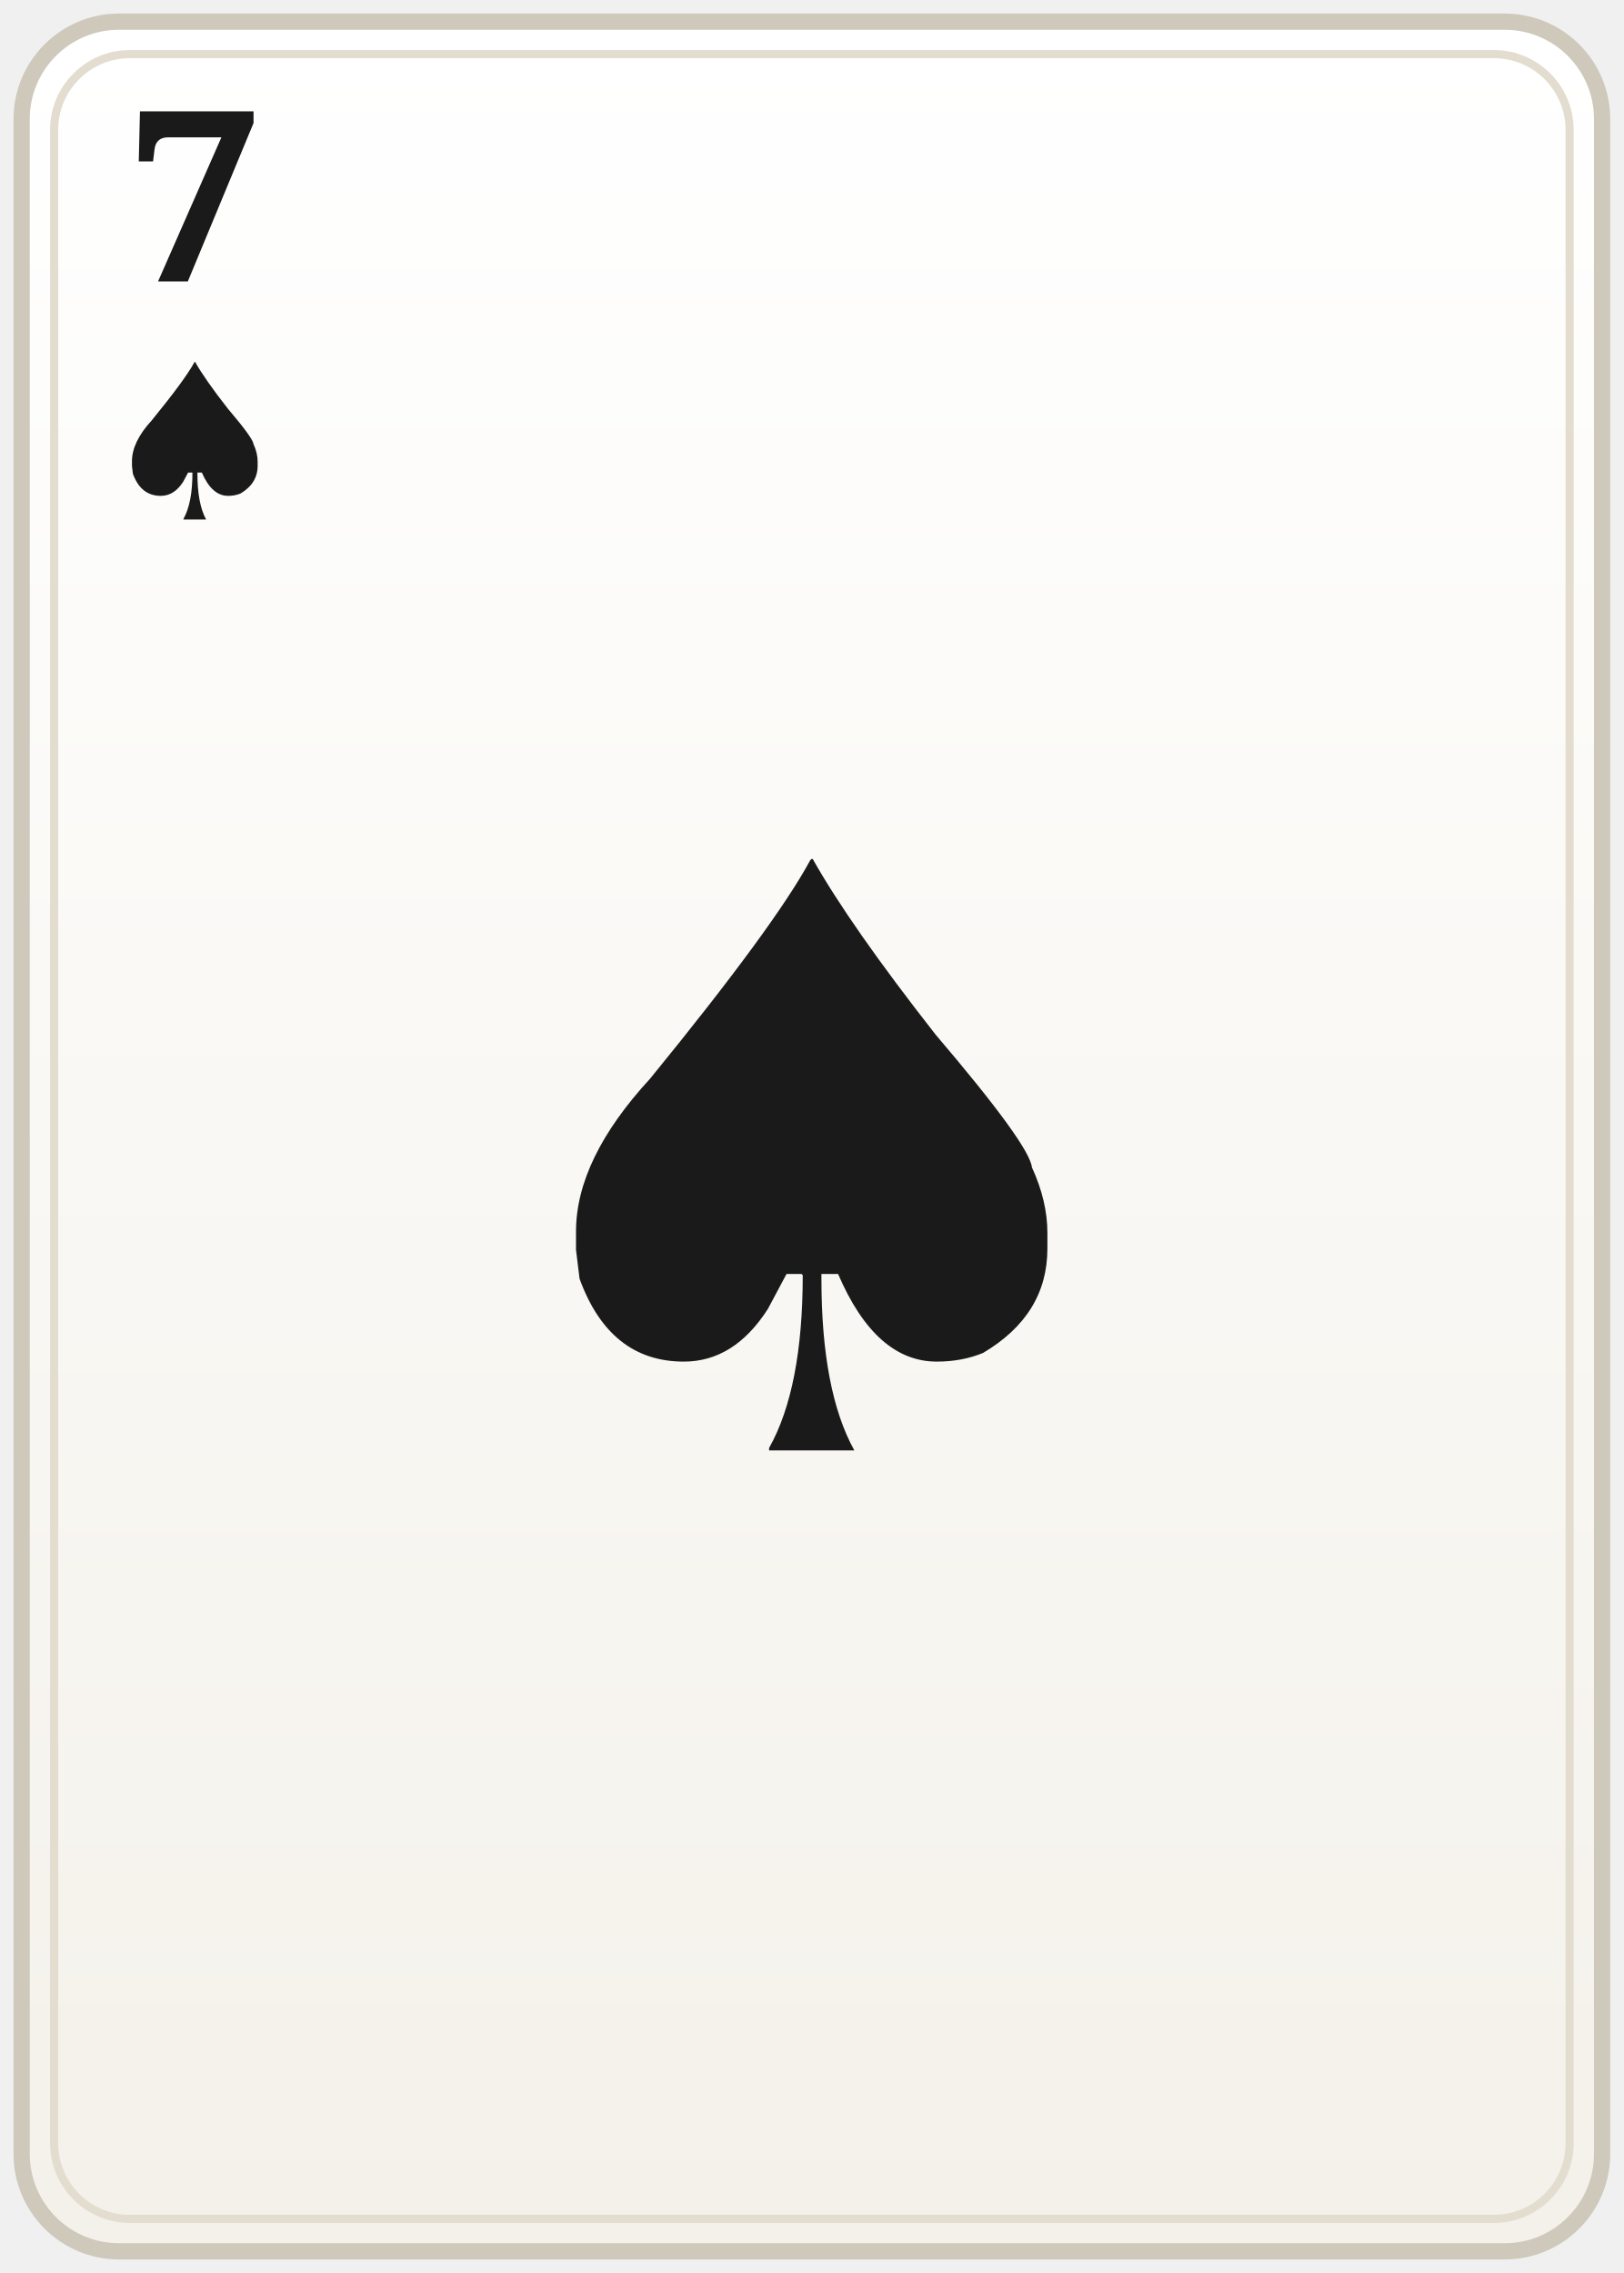
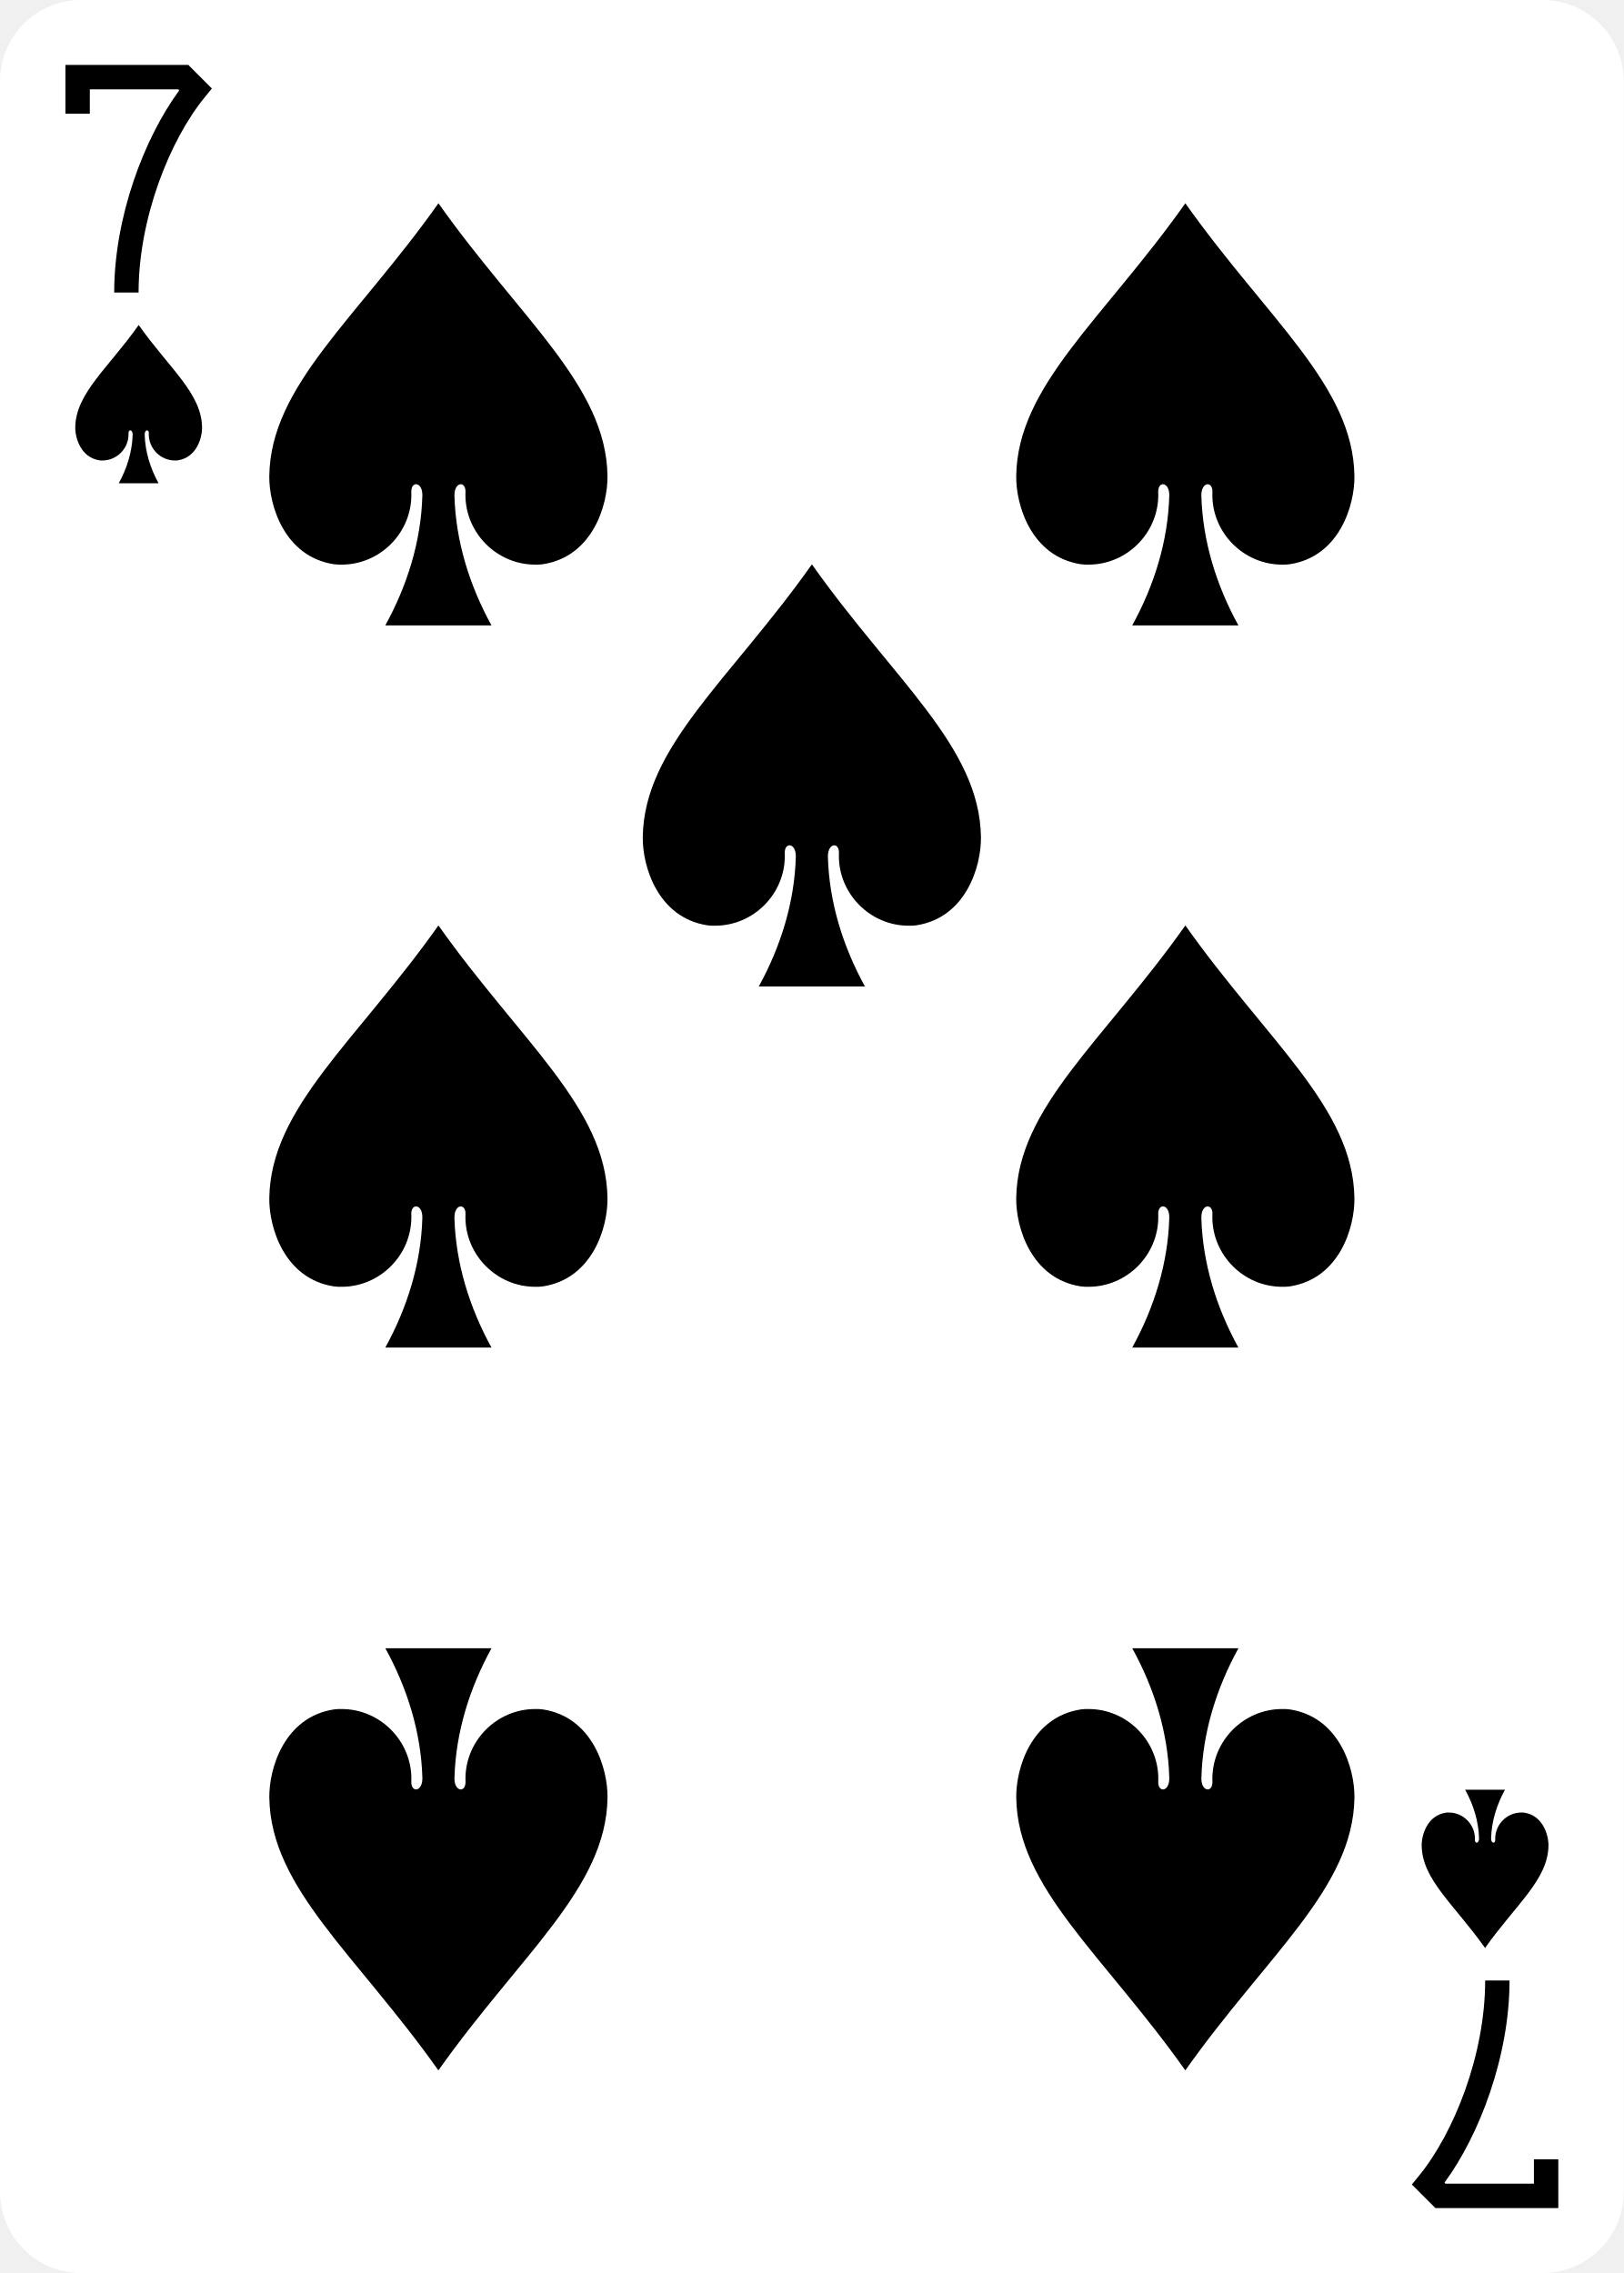
- <svg xmlns="http://www.w3.org/2000/svg" viewBox="0 0 300 420" width="300" height="420">
-   <defs>
-     <linearGradient id="face" x1="0" y1="0" x2="0" y2="1">
-       <stop offset="0%" stop-color="#ffffff" />
-       <stop offset="100%" stop-color="#f4f1ea" />
-     </linearGradient>
-   </defs>
-   <rect x="4" y="4" width="292" height="412" rx="18" fill="url(#face)" stroke="#cfc9bc" stroke-width="3" />
-   <rect x="10" y="10" width="280" height="400" rx="14" fill="none" stroke="#e3ddd0" stroke-width="1.5" />
-   <g transform="rotate(180 270 390)">
-     <text x="36" y="52" font-family="Georgia, serif" font-size="44" font-weight="bold" fill="#1a1a1a" text-anchor="middle">7</text>
-     <text x="36" y="96" font-family="Georgia, serif" font-size="40" fill="#1a1a1a" text-anchor="middle">♠</text>
+ <svg xmlns="http://www.w3.org/2000/svg" width="100%" height="100%" viewBox="0 0 1500 2100" version="1.1" xml:space="preserve" style="fill-rule:evenodd;clip-rule:evenodd;stroke-linejoin:round;stroke-miterlimit:2;">
+   <g transform="matrix(2,0,0,2,0,0)">
+     <path d="M750,37.5C750,16.803 733.197,0 712.5,0L37.5,0C16.803,0 0,16.803 0,37.5L0,1012.5C0,1033.197 16.803,1050 37.5,1050L712.5,1050C733.197,1050 750,1033.197 750,1012.5L750,37.5Z" style="fill:white;" />
  </g>
-   <g>
-     <text x="36" y="52" font-family="Georgia, serif" font-size="44" font-weight="bold" fill="#1a1a1a" text-anchor="middle">7</text>
-     <text x="36" y="96" font-family="Georgia, serif" font-size="40" fill="#1a1a1a" text-anchor="middle">♠</text>
+   <g id="spades">
+     <g>
+       <g>
+         <g id="b" transform="matrix(-71.44049,0,-0,-71.44049,24663.953,13930.658)">
+           <path d="M339.569,168.222C340.627,169.718 341.738,170.578 341.755,171.747C341.761,172.125 341.562,172.792 340.919,172.89C340.887,172.895 340.854,172.895 340.82,172.895C340.326,172.895 339.918,172.488 339.918,171.993L339.919,171.951C339.92,171.888 339.89,171.855 339.857,171.855C339.819,171.856 339.774,171.903 339.776,172.004C339.792,172.592 339.971,173.165 340.255,173.681L338.882,173.681C339.166,173.165 339.345,172.592 339.361,172.004C339.364,171.903 339.319,171.856 339.28,171.855C339.247,171.855 339.218,171.888 339.218,171.951L339.219,171.993C339.219,172.488 338.812,172.895 338.317,172.895C338.284,172.895 338.251,172.895 338.218,172.89C337.576,172.792 337.376,172.125 337.382,171.747C337.399,170.578 338.511,169.718 339.569,168.222Z" />
+         </g>
+         <g id="b1" transform="matrix(-71.44049,0,-0,-71.44049,25353.953,13930.658)">
+           <path d="M339.569,168.222C340.627,169.718 341.738,170.578 341.755,171.747C341.761,172.125 341.562,172.792 340.919,172.89C340.887,172.895 340.854,172.895 340.82,172.895C340.326,172.895 339.918,172.488 339.918,171.993L339.919,171.951C339.92,171.888 339.89,171.855 339.857,171.855C339.819,171.856 339.774,171.903 339.776,172.004C339.792,172.592 339.971,173.165 340.255,173.681L338.882,173.681C339.166,173.165 339.345,172.592 339.361,172.004C339.364,171.903 339.319,171.856 339.28,171.855C339.247,171.855 339.218,171.888 339.218,171.951L339.219,171.993C339.219,172.488 338.812,172.895 338.317,172.895C338.284,172.895 338.251,172.895 338.218,172.89C337.576,172.792 337.376,172.125 337.382,171.747C337.399,170.578 338.511,169.718 339.569,168.222Z" />
+         </g>
+         <g id="b2" transform="matrix(71.44049,0,0,71.44049,-23853.953,-11830.058)">
+           <path d="M339.569,168.222C340.627,169.718 341.738,170.578 341.755,171.747C341.761,172.125 341.562,172.792 340.919,172.89C340.887,172.895 340.854,172.895 340.82,172.895C340.326,172.895 339.918,172.488 339.918,171.993L339.919,171.951C339.92,171.888 339.89,171.855 339.857,171.855C339.819,171.856 339.774,171.903 339.776,172.004C339.792,172.592 339.971,173.165 340.255,173.681L338.882,173.681C339.166,173.165 339.345,172.592 339.361,172.004C339.364,171.903 339.319,171.856 339.28,171.855C339.247,171.855 339.218,171.888 339.218,171.951L339.219,171.993C339.219,172.488 338.812,172.895 338.317,172.895C338.284,172.895 338.251,172.895 338.218,172.89C337.576,172.792 337.376,172.125 337.382,171.747C337.399,170.578 338.511,169.718 339.569,168.222Z" />
+         </g>
+         <g id="b3" transform="matrix(71.44049,0,0,71.44049,-23163.953,-11830.058)">
+           <path d="M339.569,168.222C340.627,169.718 341.738,170.578 341.755,171.747C341.761,172.125 341.562,172.792 340.919,172.89C340.887,172.895 340.854,172.895 340.82,172.895C340.326,172.895 339.918,172.488 339.918,171.993L339.919,171.951C339.92,171.888 339.89,171.855 339.857,171.855C339.819,171.856 339.774,171.903 339.776,172.004C339.792,172.592 339.971,173.165 340.255,173.681L338.882,173.681C339.166,173.165 339.345,172.592 339.361,172.004C339.364,171.903 339.319,171.856 339.28,171.855C339.247,171.855 339.218,171.888 339.218,171.951L339.219,171.993C339.219,172.488 338.812,172.895 338.317,172.895C338.284,172.895 338.251,172.895 338.218,172.89C337.576,172.792 337.376,172.125 337.382,171.747C337.399,170.578 338.511,169.718 339.569,168.222Z" />
+         </g>
+         <g id="b4" transform="matrix(71.44049,0,0,71.44049,-23163.953,-11162.858)">
+           <path d="M339.569,168.222C340.627,169.718 341.738,170.578 341.755,171.747C341.761,172.125 341.562,172.792 340.919,172.89C340.887,172.895 340.854,172.895 340.82,172.895C340.326,172.895 339.918,172.488 339.918,171.993L339.919,171.951C339.92,171.888 339.89,171.855 339.857,171.855C339.819,171.856 339.774,171.903 339.776,172.004C339.792,172.592 339.971,173.165 340.255,173.681L338.882,173.681C339.166,173.165 339.345,172.592 339.361,172.004C339.364,171.903 339.319,171.856 339.28,171.855C339.247,171.855 339.218,171.888 339.218,171.951L339.219,171.993C339.219,172.488 338.812,172.895 338.317,172.895C338.284,172.895 338.251,172.895 338.218,172.89C337.576,172.792 337.376,172.125 337.382,171.747C337.399,170.578 338.511,169.718 339.569,168.222Z" />
+         </g>
+         <g id="b5" transform="matrix(71.44049,0,0,71.44049,-23853.953,-11162.858)">
+           <path d="M339.569,168.222C340.627,169.718 341.738,170.578 341.755,171.747C341.761,172.125 341.562,172.792 340.919,172.89C340.887,172.895 340.854,172.895 340.82,172.895C340.326,172.895 339.918,172.488 339.918,171.993L339.919,171.951C339.92,171.888 339.89,171.855 339.857,171.855C339.819,171.856 339.774,171.903 339.776,172.004C339.792,172.592 339.971,173.165 340.255,173.681L338.882,173.681C339.166,173.165 339.345,172.592 339.361,172.004C339.364,171.903 339.319,171.856 339.28,171.855C339.247,171.855 339.218,171.888 339.218,171.951L339.219,171.993C339.219,172.488 338.812,172.895 338.317,172.895C338.284,172.895 338.251,172.895 338.218,172.89C337.576,172.792 337.376,172.125 337.382,171.747C337.399,170.578 338.511,169.718 339.569,168.222Z" />
+         </g>
+         <g id="b6" transform="matrix(71.44049,0,0,71.44049,-23508.953,-11496.458)">
+           <path d="M339.569,168.222C340.627,169.718 341.738,170.578 341.755,171.747C341.761,172.125 341.562,172.792 340.919,172.89C340.887,172.895 340.854,172.895 340.82,172.895C340.326,172.895 339.918,172.488 339.918,171.993L339.919,171.951C339.92,171.888 339.89,171.855 339.857,171.855C339.819,171.856 339.774,171.903 339.776,172.004C339.792,172.592 339.971,173.165 340.255,173.681L338.882,173.681C339.166,173.165 339.345,172.592 339.361,172.004C339.364,171.903 339.319,171.856 339.28,171.855C339.247,171.855 339.218,171.888 339.218,171.951L339.219,171.993C339.219,172.488 338.812,172.895 338.317,172.895C338.284,172.895 338.251,172.895 338.218,172.89C337.576,172.792 337.376,172.125 337.382,171.747C337.399,170.578 338.511,169.718 339.569,168.222Z" />
+         </g>
+       </g>
+       <g transform="matrix(2,0,0,2,0,0)">
+         <g id="b7" transform="matrix(13.39072,0,0,13.39072,-4483.019,-2102.467)">
+           <path d="M339.569,168.222C340.627,169.718 341.738,170.578 341.755,171.747C341.761,172.125 341.562,172.792 340.919,172.89C340.887,172.895 340.854,172.895 340.82,172.895C340.326,172.895 339.918,172.488 339.918,171.993L339.919,171.951C339.92,171.888 339.89,171.855 339.857,171.855C339.819,171.856 339.774,171.903 339.776,172.004C339.792,172.592 339.971,173.165 340.255,173.681L338.882,173.681C339.166,173.165 339.345,172.592 339.361,172.004C339.364,171.903 339.319,171.856 339.28,171.855C339.247,171.855 339.218,171.888 339.218,171.951L339.219,171.993C339.219,172.488 338.812,172.895 338.317,172.895C338.284,172.895 338.251,172.895 338.218,172.89C337.576,172.792 337.376,172.125 337.382,171.747C337.399,170.578 338.511,169.718 339.569,168.222Z" />
+         </g>
+         <g transform="matrix(7.508436,0,0,7.508436,-3551.301,-3.787964)">
+           <path d="M478.5,7.5L477,7.5L477,4.5L484.561,4.5L486.01,5.95L485.58,6.475C483.416,9.12 481.5,13.931 481.5,18.5L480,18.5C480,13.864 481.841,9.001 484.003,6.063L483.939,6L478.5,6L478.5,7.5Z" />
+         </g>
+         <g transform="matrix(0.720725,0,0,0.55625,-140.25,-311.6339)">
+           <rect x="236.22" y="614.173" width="94.488" height="188.976" style="fill:none;" />
+         </g>
+         <g id="b8" transform="matrix(-13.39072,-0,0,-13.39072,5233.019,3152.467)">
+           <path d="M339.569,168.222C340.627,169.718 341.738,170.578 341.755,171.747C341.761,172.125 341.562,172.792 340.919,172.89C340.887,172.895 340.854,172.895 340.82,172.895C340.326,172.895 339.918,172.488 339.918,171.993L339.919,171.951C339.92,171.888 339.89,171.855 339.857,171.855C339.819,171.856 339.774,171.903 339.776,172.004C339.792,172.592 339.971,173.165 340.255,173.681L338.882,173.681C339.166,173.165 339.345,172.592 339.361,172.004C339.364,171.903 339.319,171.856 339.28,171.855C339.247,171.855 339.218,171.888 339.218,171.951L339.219,171.993C339.219,172.488 338.812,172.895 338.317,172.895C338.284,172.895 338.251,172.895 338.218,172.89C337.576,172.792 337.376,172.125 337.382,171.747C337.399,170.578 338.511,169.718 339.569,168.222Z" />
+         </g>
+         <g transform="matrix(-7.508436,-0,0,-7.508436,4301.301,1053.788)">
+           <path d="M478.5,7.5L477,7.5L477,4.5L484.561,4.5L486.01,5.95L485.58,6.475C483.416,9.12 481.5,13.931 481.5,18.5L480,18.5C480,13.864 481.841,9.001 484.003,6.063L483.939,6L478.5,6L478.5,7.5Z" />
+         </g>
+         <g transform="matrix(-0.720725,-0,0,-0.55625,890.25,1361.634)">
+           <rect x="236.22" y="614.173" width="94.488" height="188.976" style="fill:none;" />
+         </g>
+       </g>
+     </g>
  </g>
-   <text x="150" y="268" font-family="Georgia, serif" font-size="150" fill="#1a1a1a" text-anchor="middle">♠</text>
</svg>
